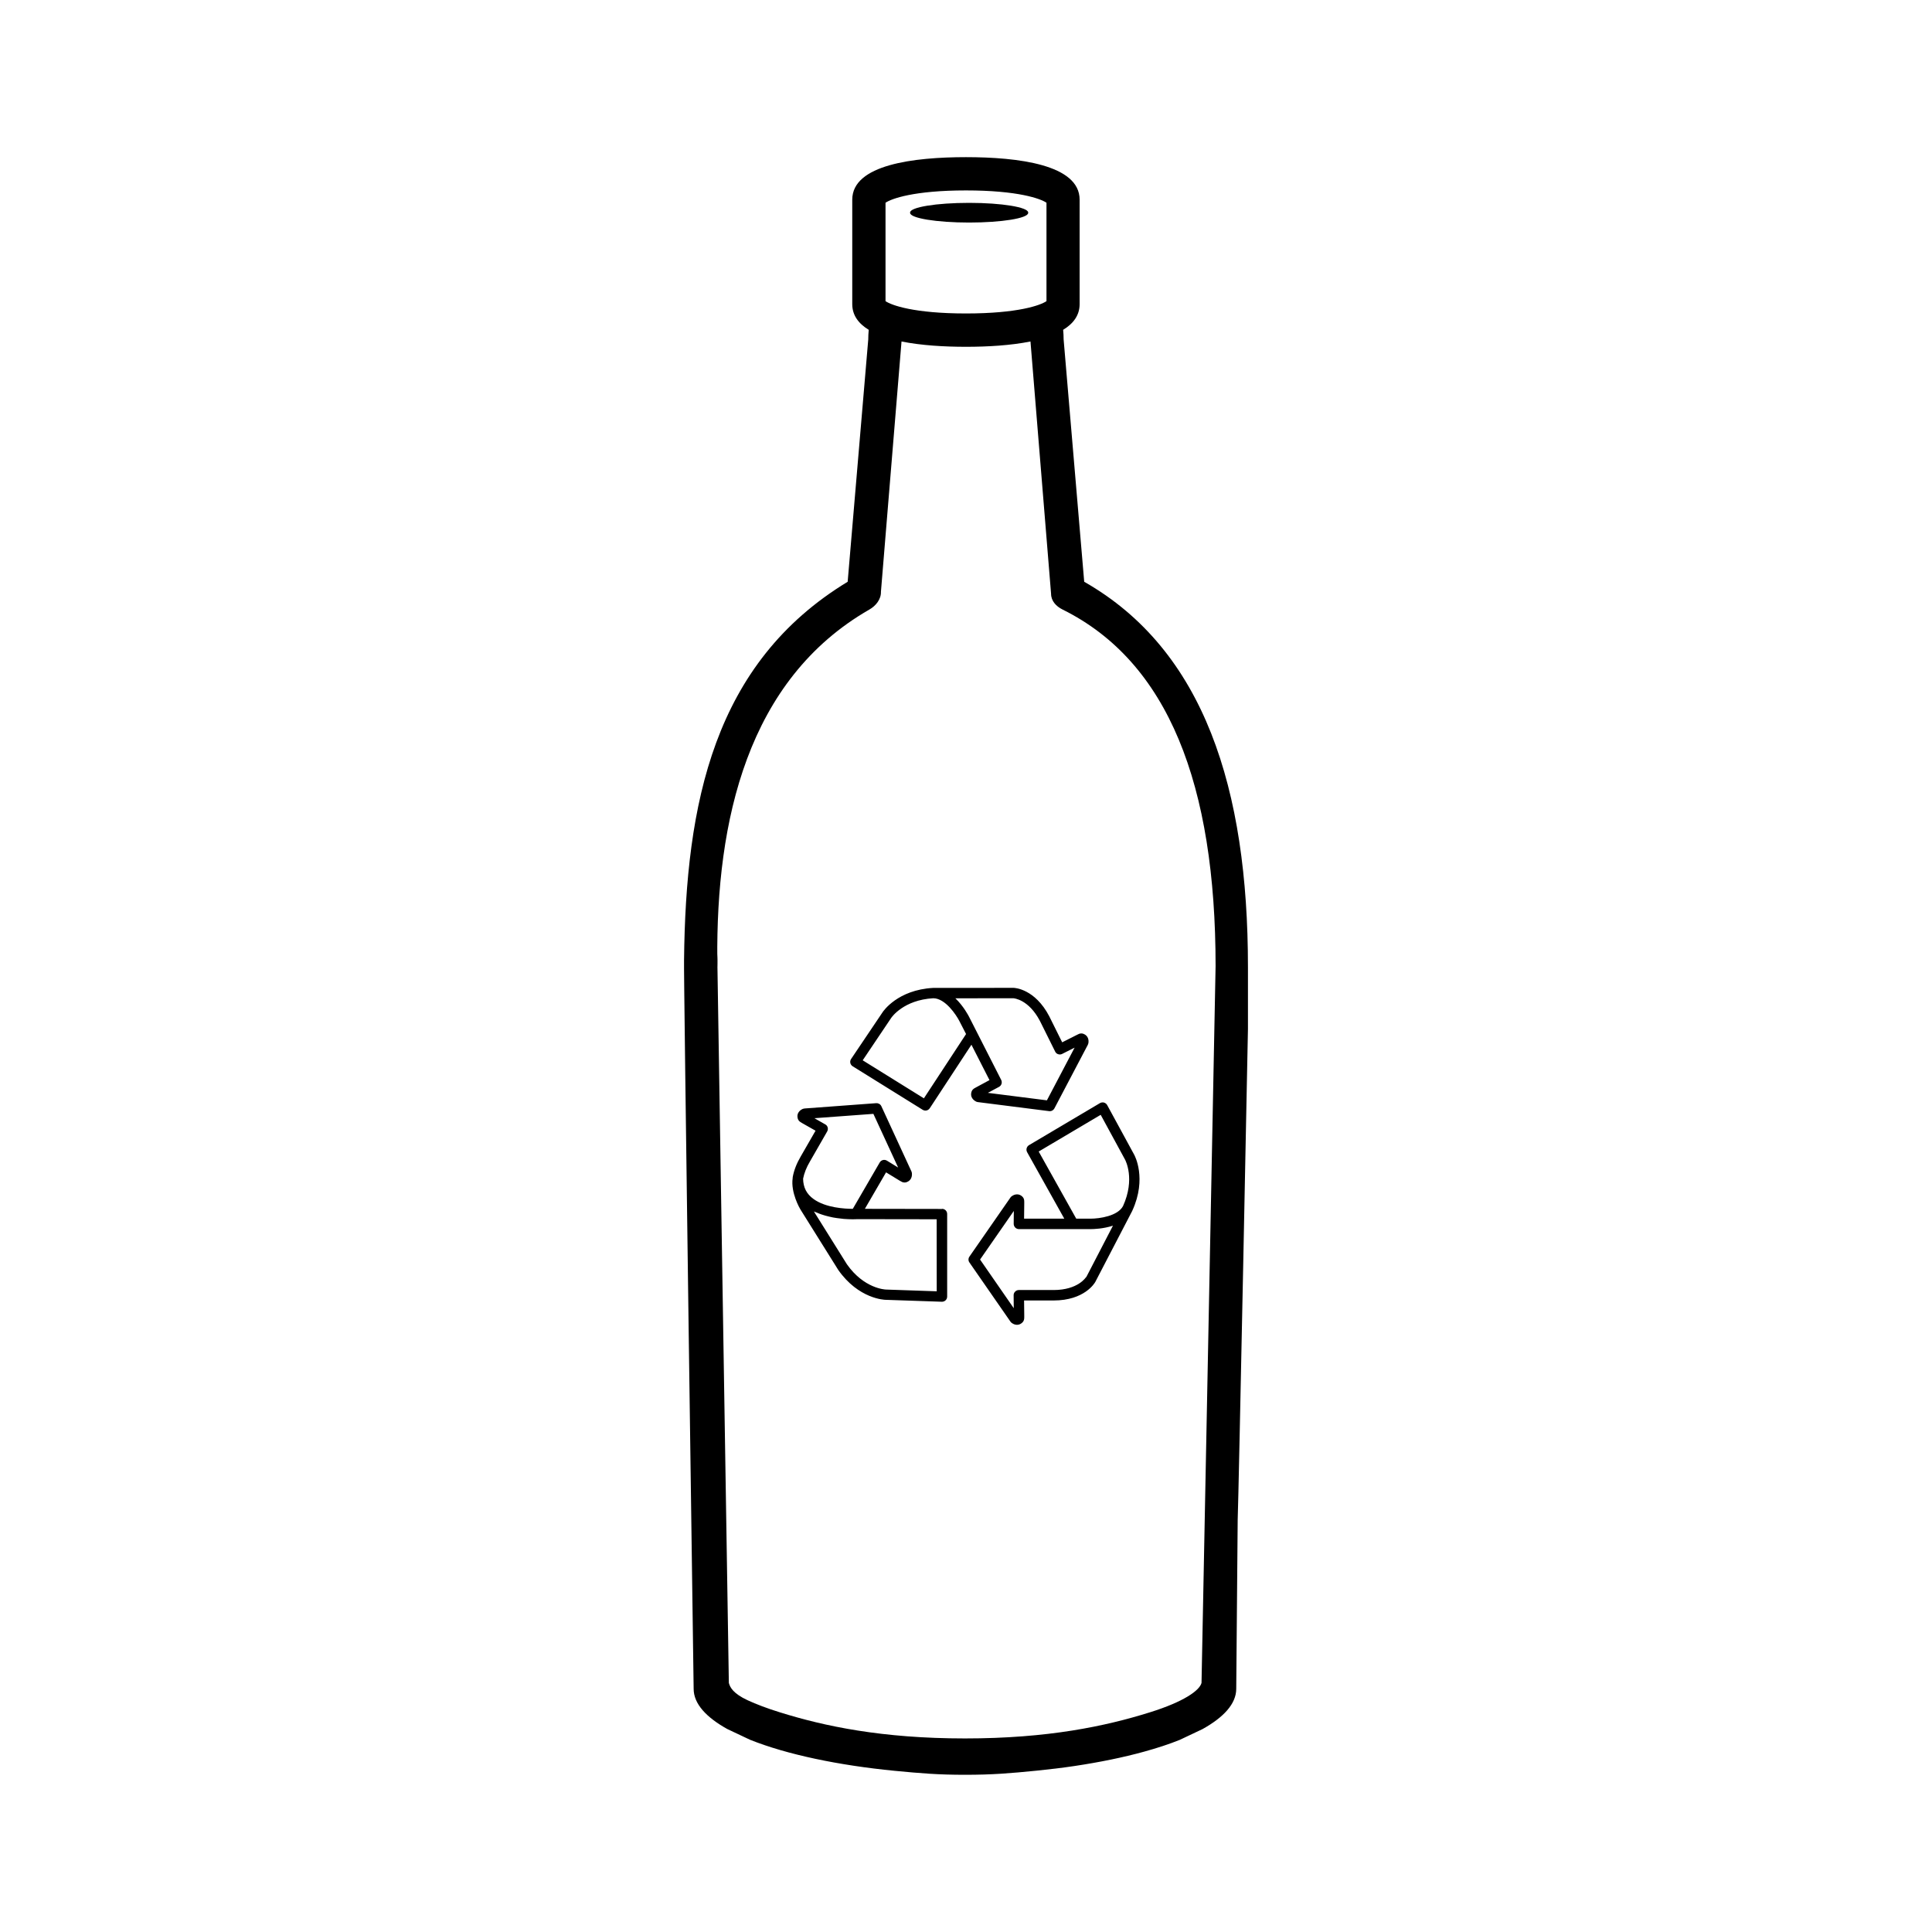
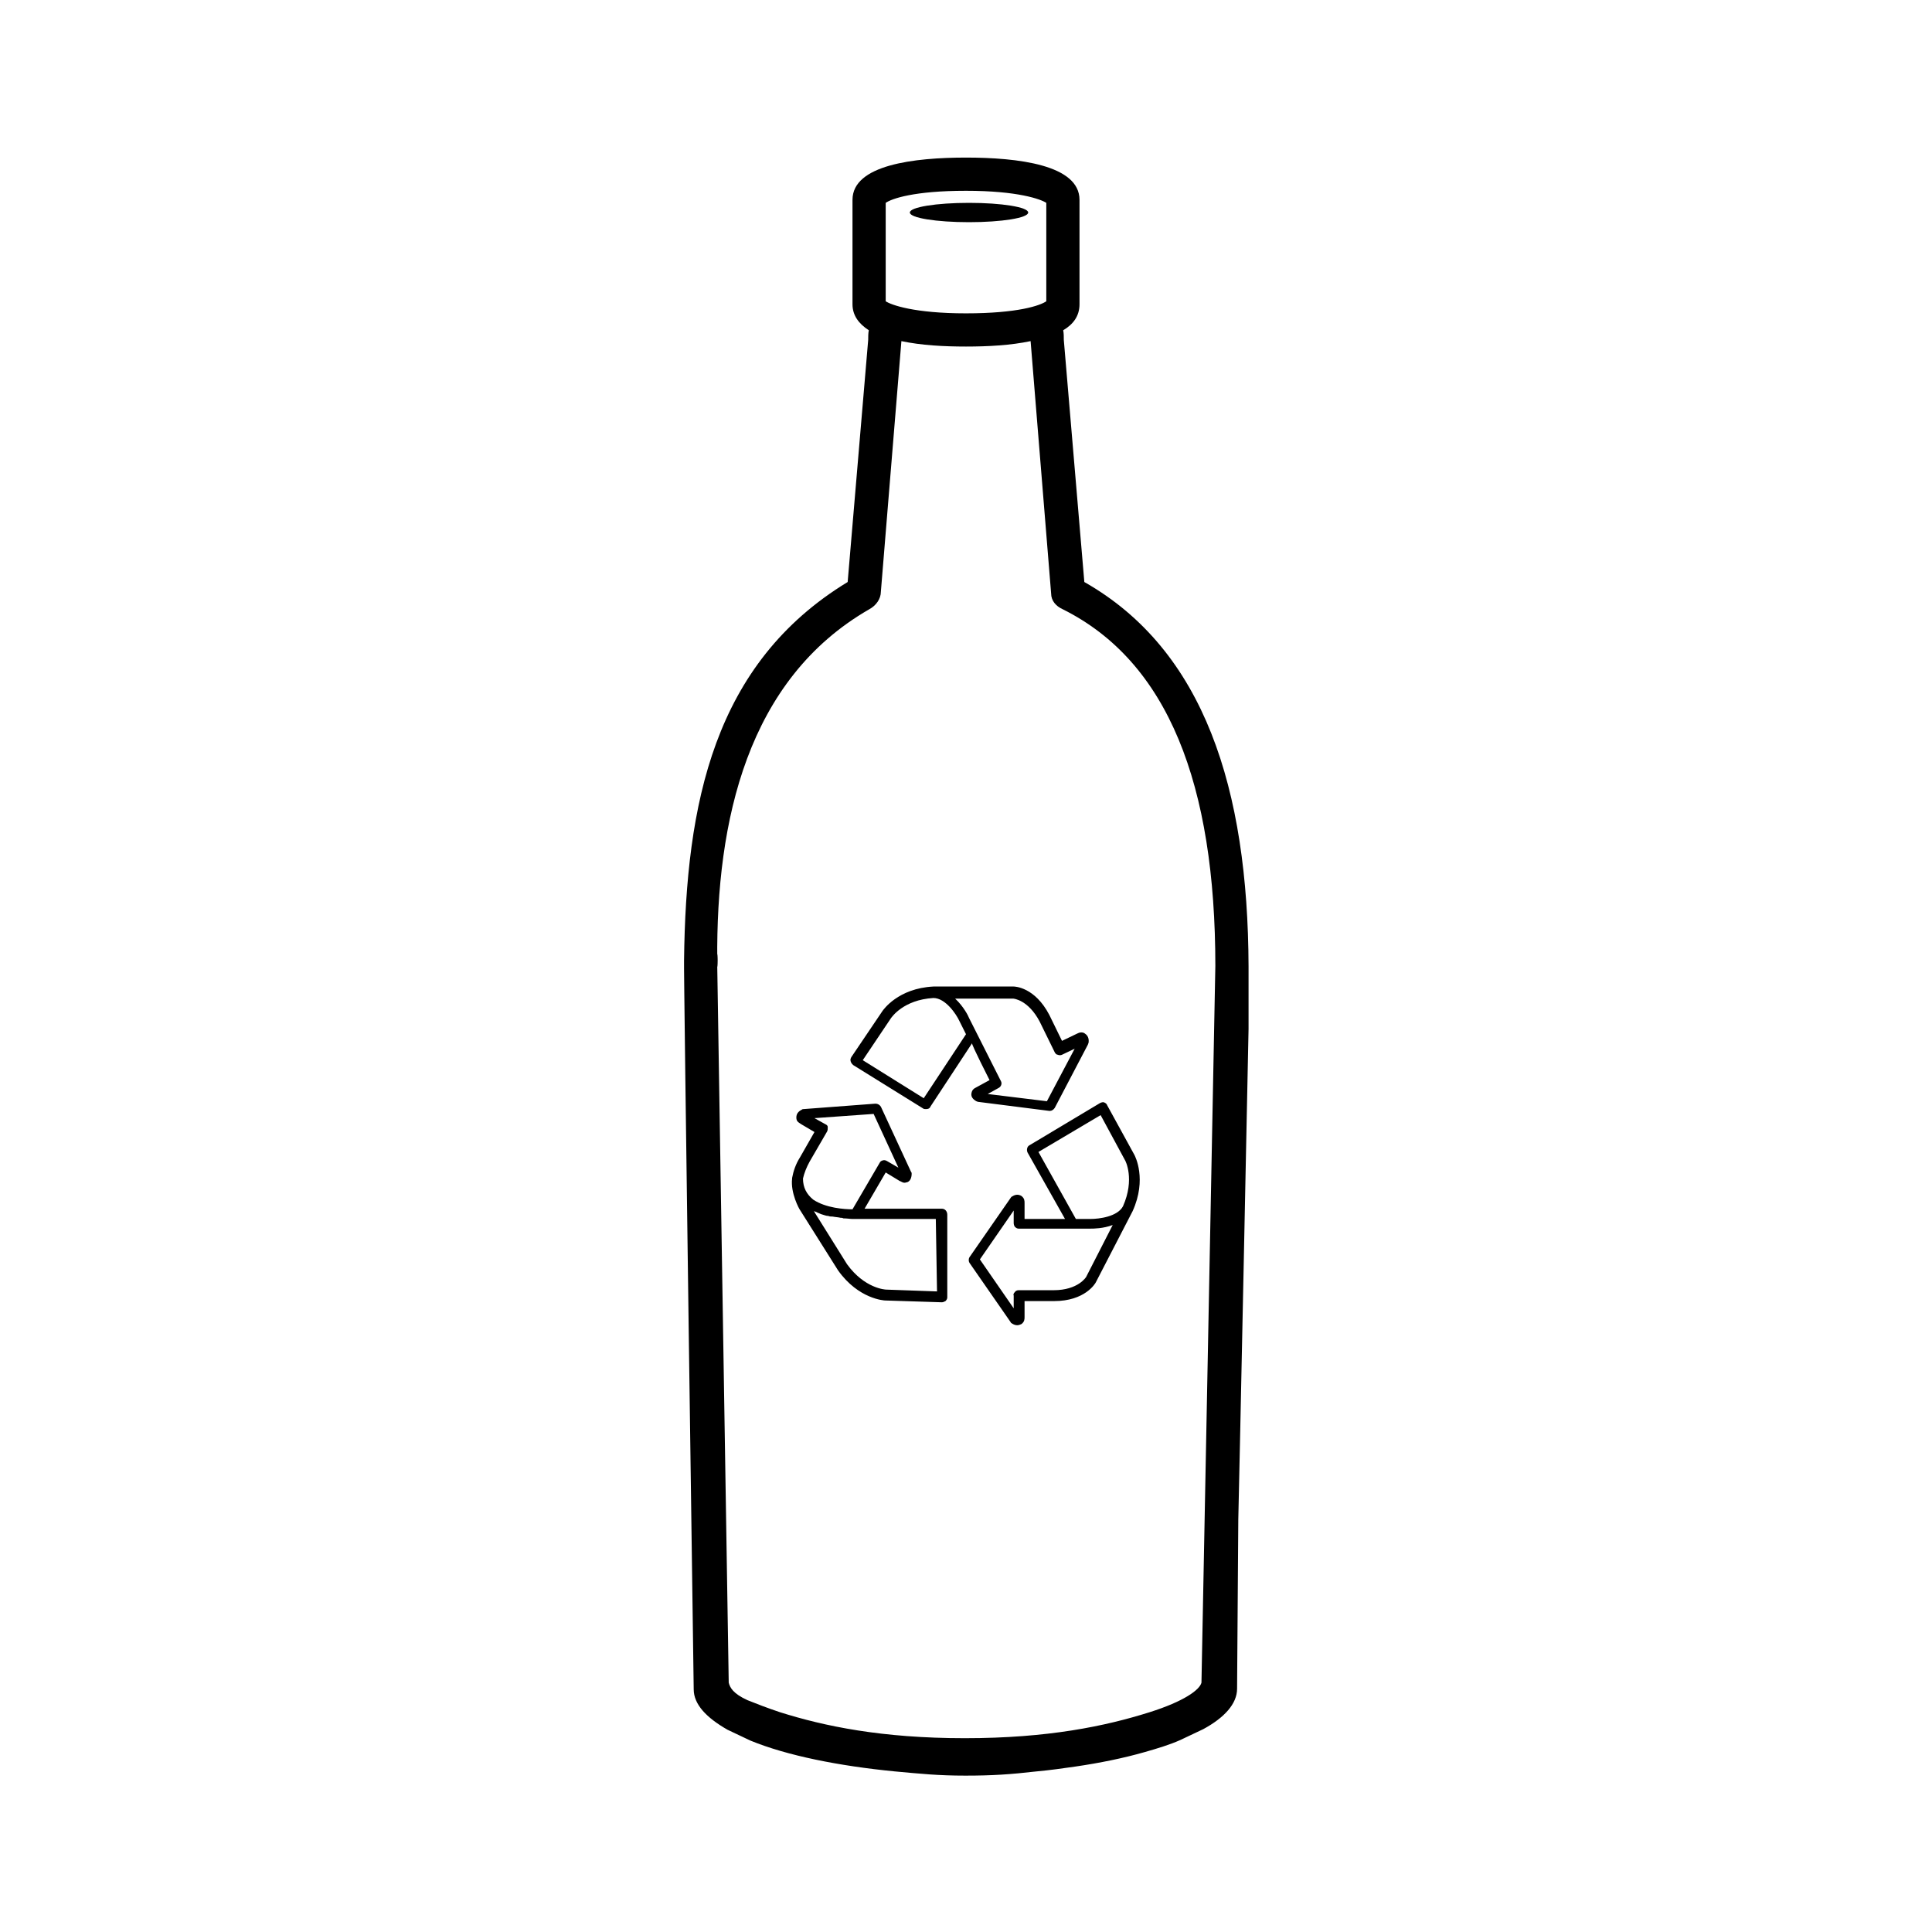
- <svg xmlns="http://www.w3.org/2000/svg" version="1.1" width="32" height="32" viewBox="0 0 32 32">
-   <g>
- </g>
-   <path d="M15.074 3.523c-0 0.001-0 0.002-0 0.003 0 0.088 0.438 0.16 0.978 0.16 0.54 0 0.978-0.071 0.978-0.16 0-0.001-0-0.002-0-0.003 0-0.001 0-0.002 0-0.003 0-0.088-0.438-0.16-0.978-0.16-0.54 0-0.978 0.071-0.978 0.16 0 0.001 0 0.002 0 0.003zM11.881 15.901l0.002 0.109c0.002 0.030 0.002-0.397-0.002-0.109zM17.958 9.637l-0.341-4.015c0-0.054-0.003-0.107-0.008-0.159 0.169-0.103 0.273-0.241 0.273-0.426l-0-1.73c0-0.582-1.024-0.704-1.883-0.704s-1.883 0.122-1.883 0.704v1.73c0 0.185 0.104 0.323 0.273 0.426-0.005 0.052-0.008 0.105-0.008 0.159l-0.341 4.014c-2.22 1.347-2.683 3.67-2.71 6.267-0.011 0.043 0.159 12.069 0.159 12.069 0 0.249 0.21 0.473 0.557 0.666l0.377 0.178c0.614 0.246 1.473 0.424 2.393 0.514 0.439 0.042 0.721 0.066 1.167 0.066 0.452 0 0.74-0.024 1.184-0.068 0.216-0.022 0.429-0.047 0.635-0.078 0.412-0.062 0.801-0.141 1.148-0.237 0.214-0.059 0.414-0.124 0.592-0.196l0.376-0.178c0.348-0.194 0.558-0.418 0.558-0.667l0.024-2.799c0.015-0.334 0.17-8.096 0.17-8.129v-1.027c0-2.947-0.721-5.247-2.712-6.381zM14.667 3.358c0.097-0.067 0.471-0.204 1.333-0.204s1.236 0.137 1.333 0.204v1.63c-0.097 0.067-0.47 0.204-1.333 0.204s-1.236-0.137-1.333-0.204v-1.63zM19.901 27.874c-0.031 0.124-0.289 0.311-0.857 0.488-0.732 0.229-1.684 0.432-3.061 0.432-1.379 0-2.333-0.204-3.064-0.432-0.214-0.066-0.394-0.135-0.537-0.201-0.236-0.11-0.291-0.212-0.31-0.287l-0.189-11.863c-0.001-0.007-0.001-0.039-0.002-0.109-0.022-2.305 0.496-4.646 2.52-5.807 0.107-0.061 0.194-0.171 0.19-0.293l0.341-4.146c0.328 0.066 0.712 0.088 1.068 0.088 0.356 0 0.739-0.022 1.068-0.088l0.341 4.178c0 0.12 0.084 0.209 0.191 0.262 1.753 0.869 2.534 2.906 2.534 5.906l-0.233 11.873zM18.286 18.262c-0.022-0.006-0.046-0.003-0.067 0.009l-1.175 0.696c-0.040 0.024-0.054 0.075-0.032 0.116l0.616 1.102h-0.666l0.003-0.265c0-0.042 0-0.083-0.054-0.118-0.045-0.030-0.104-0.026-0.156 0.013-0.007 0.005-0.014 0.012-0.019 0.020l-0.679 0.978c-0.021 0.030-0.021 0.069 0 0.098l0.679 0.979c0.005 0.008 0.012 0.014 0.019 0.020 0.029 0.022 0.059 0.033 0.090 0.033 0.023 0 0.046-0.007 0.066-0.020 0.054-0.036 0.054-0.076 0.054-0.119l-0.003-0.264h0.488c0.515 0 0.682-0.291 0.691-0.306l0.613-1.179c0-0.001-0-0.002 0-0.003 0-0.001 0.001-0.001 0.002-0.002 0.243-0.534 0.037-0.912 0.029-0.926l-0.447-0.821c-0.011-0.020-0.031-0.035-0.053-0.041zM17.989 21.152c-0.001 0.002-0.131 0.215-0.539 0.215h-0.575c-0.023 0-0.045 0.009-0.061 0.026-0.017 0.016-0.026 0.039-0.025 0.062l0.002 0.213-0.558-0.806 0.559-0.805-0.002 0.213c-0 0.023 0.009 0.045 0.025 0.062 0.016 0.016 0.038 0.026 0.061 0.026h1.19c0.049 0 0.209-0.005 0.368-0.057l-0.443 0.854zM18.601 19.976c-0.087 0.165-0.388 0.209-0.539 0.209h-0.236l-0.622-1.112 1.027-0.608 0.404 0.743c0.006 0.013 0.169 0.319-0.034 0.768zM15.603 20.024l-1.278-0.002 0.351-0.604 0.231 0.141c0.026 0.015 0.046 0.027 0.076 0.027 0.025 0 0.042-0.009 0.052-0.014 0.049-0.024 0.075-0.076 0.069-0.14-0.001-0.010-0.004-0.019-0.007-0.028l-0.499-1.082c-0.015-0.033-0.049-0.052-0.085-0.050l-1.188 0.088c-0.009 0.001-0.018 0.003-0.027 0.006-0.059 0.026-0.093 0.073-0.090 0.128 0.004 0.065 0.038 0.085 0.076 0.107l0.224 0.127-0.244 0.424c-0.068 0.115-0.113 0.23-0.134 0.344v0.001l-0 0.001c-0.001 0.005-0 0.009-0.001 0.014v0.001c-0.035 0.242 0.121 0.508 0.129 0.52l0.626 1.001c0.337 0.481 0.766 0.495 0.783 0.495l0.935 0.032c0.022 0 0.044-0.009 0.060-0.024 0.017-0.016 0.026-0.038 0.026-0.062v-1.366c0.001-0.049-0.038-0.087-0.085-0.087zM13.302 19.522c0.018-0.091 0.055-0.186 0.112-0.282l0.287-0.5c0.011-0.020 0.014-0.044 0.008-0.066-0.006-0.022-0.021-0.041-0.041-0.051l-0.179-0.102 0.977-0.072 0.41 0.889-0.186-0.114c-0.020-0.012-0.044-0.016-0.066-0.010-0.022 0.006-0.042 0.020-0.053 0.040l-0.446 0.768h-0.001c-0.127 0-0.445-0.016-0.647-0.161-0.117-0.083-0.174-0.194-0.175-0.34zM15.517 21.388l-0.844-0.029c-0.015-0.001-0.362-0.016-0.645-0.418l-0.547-0.875c0.017 0.008 0.037 0.013 0.054 0.021 0.024 0.010 0.047 0.020 0.072 0.028 0.042 0.014 0.082 0.026 0.123 0.035 0.023 0.006 0.045 0.011 0.067 0.015 0.045 0.008 0.087 0.014 0.129 0.018 0.017 0.002 0.034 0.005 0.050 0.006 0.055 0.004 0.106 0.006 0.146 0.006 0.023 0 0.042-0.001 0.054-0.001l0.014-0.001 1.324 0.002 0.001 1.191zM16.389 17.89l-0.224 0.121c-0.036 0.019-0.073 0.038-0.080 0.102-0.006 0.055 0.026 0.104 0.083 0.133 0.008 0.004 0.018 0.006 0.027 0.008l1.182 0.15c0.004 0 0.007 0.001 0.011 0.001 0.032 0 0.061-0.018 0.076-0.046l0.554-1.054c0.004-0.008 0.007-0.017 0.009-0.026 0.011-0.064-0.012-0.118-0.060-0.145-0.011-0.006-0.030-0.017-0.057-0.017-0.028 0-0.047 0.010-0.071 0.023l-0.246 0.124-0.214-0.431c-0.238-0.456-0.574-0.471-0.591-0.471l-1.334 0.001c-0.587 0.032-0.826 0.388-0.835 0.402l-0.522 0.775c-0.013 0.019-0.018 0.043-0.013 0.066s0.019 0.042 0.039 0.055l1.16 0.721c0.014 0.009 0.030 0.013 0.045 0.013 0.028 0 0.055-0.014 0.072-0.039l0.69-1.052 0.299 0.586zM15.303 18.192l-1.014-0.63 0.472-0.702c0.008-0.012 0.205-0.298 0.698-0.326 0.198 0.002 0.379 0.275 0.433 0.381l0.109 0.212-0.698 1.064zM15.822 16.535l0.962-0.001c0.010 0.001 0.253 0.018 0.441 0.377l0.252 0.507c0.010 0.021 0.028 0.037 0.050 0.043 0.022 0.007 0.045 0.006 0.066-0.005l0.206-0.104-0.459 0.873-0.978-0.124 0.185-0.099c0.041-0.022 0.057-0.073 0.036-0.115l-0.534-1.049c-0.006-0.011-0.088-0.172-0.225-0.303z" fill="#000000" />
+ <svg xmlns="http://www.w3.org/2000/svg" version="1.1" id="Layer_1" x="0px" y="0px" viewBox="0 0 32 32" style="enable-background:new 0 0 32 32;" xml:space="preserve">
+   <path d="M15.07,3.52C15.07,3.52,15.07,3.53,15.07,3.52c0,0.09,0.44,0.16,0.98,0.16c0.54,0,0.98-0.07,0.98-0.16c0,0,0,0,0,0s0,0,0,0  c0-0.09-0.44-0.16-0.98-0.16C15.51,3.36,15.07,3.43,15.07,3.52C15.07,3.52,15.07,3.52,15.07,3.52z M11.88,15.9l0,0.11  C11.89,16.04,11.89,15.61,11.88,15.9z M17.96,9.64l-0.34-4.01c0-0.05,0-0.11-0.01-0.16c0.17-0.1,0.27-0.24,0.27-0.43V3.31  c0-0.58-1.02-0.7-1.88-0.7s-1.88,0.12-1.88,0.7v1.73c0,0.18,0.1,0.32,0.27,0.43c-0.01,0.05-0.01,0.11-0.01,0.16l-0.34,4.01  c-2.22,1.35-2.68,3.67-2.71,6.27c-0.01,0.04,0.16,12.07,0.16,12.07c0,0.25,0.21,0.47,0.56,0.67l0.38,0.18  c0.61,0.25,1.47,0.42,2.39,0.51c0.44,0.04,0.72,0.07,1.17,0.07c0.45,0,0.74-0.02,1.18-0.07c0.22-0.02,0.43-0.05,0.64-0.08  c0.41-0.06,0.8-0.14,1.15-0.24c0.21-0.06,0.41-0.12,0.59-0.2l0.38-0.18c0.35-0.19,0.56-0.42,0.56-0.67l0.02-2.8  c0.01-0.33,0.17-8.1,0.17-8.13v-1.03C20.67,13.07,19.95,10.77,17.96,9.64L17.96,9.64z M14.67,3.36c0.1-0.07,0.47-0.2,1.33-0.2  c0.86,0,1.24,0.14,1.33,0.2v1.63c-0.1,0.07-0.47,0.2-1.33,0.2s-1.24-0.14-1.33-0.2C14.67,4.99,14.67,3.36,14.67,3.36z M19.9,27.87  c-0.03,0.12-0.29,0.31-0.86,0.49c-0.73,0.23-1.68,0.43-3.06,0.43c-1.38,0-2.33-0.2-3.06-0.43c-0.21-0.07-0.39-0.14-0.54-0.2  c-0.24-0.11-0.29-0.21-0.31-0.29l-0.19-11.86c0-0.01,0-0.04,0-0.11c-0.02-2.31,0.5-4.65,2.52-5.81c0.11-0.06,0.19-0.17,0.19-0.29  l0.34-4.15c0.33,0.07,0.71,0.09,1.07,0.09c0.36,0,0.74-0.02,1.07-0.09l0.34,4.18c0,0.12,0.08,0.21,0.19,0.26  c1.75,0.87,2.53,2.91,2.53,5.91L19.9,27.87L19.9,27.87z M18.29,18.26c-0.02-0.01-0.05,0-0.07,0.01l-1.17,0.7  c-0.04,0.02-0.05,0.08-0.03,0.12l0.62,1.1h-0.67l0-0.26c0-0.04,0-0.08-0.05-0.12c-0.05-0.03-0.1-0.03-0.16,0.01  c-0.01,0-0.01,0.01-0.02,0.02l-0.68,0.98c-0.02,0.03-0.02,0.07,0,0.1l0.68,0.98c0,0.01,0.01,0.01,0.02,0.02  c0.03,0.02,0.06,0.03,0.09,0.03c0.02,0,0.05-0.01,0.07-0.02c0.05-0.04,0.05-0.08,0.05-0.12l0-0.26h0.49c0.51,0,0.68-0.29,0.69-0.31  l0.61-1.18c0,0,0,0,0,0s0,0,0,0c0.24-0.53,0.04-0.91,0.03-0.93l-0.45-0.82C18.33,18.28,18.31,18.27,18.29,18.26L18.29,18.26z   M17.99,21.15c0,0-0.13,0.22-0.54,0.22h-0.58c-0.02,0-0.05,0.01-0.06,0.03c-0.02,0.02-0.03,0.04-0.02,0.06l0,0.21l-0.56-0.81  l0.56-0.81l0,0.21c0,0.02,0.01,0.05,0.02,0.06c0.02,0.02,0.04,0.03,0.06,0.03h1.19c0.05,0,0.21,0,0.37-0.06L17.99,21.15L17.99,21.15  z M18.6,19.98c-0.09,0.17-0.39,0.21-0.54,0.21h-0.24l-0.62-1.11l1.03-0.61l0.4,0.74C18.64,19.22,18.8,19.53,18.6,19.98z M15.6,20.02  l-1.28,0l0.35-0.6l0.23,0.14c0.03,0.01,0.05,0.03,0.08,0.03c0.02,0,0.04-0.01,0.05-0.01c0.05-0.02,0.07-0.08,0.07-0.14  c0-0.01,0-0.02-0.01-0.03l-0.5-1.08c-0.02-0.03-0.05-0.05-0.09-0.05l-1.19,0.09c-0.01,0-0.02,0-0.03,0.01  c-0.06,0.03-0.09,0.07-0.09,0.13c0,0.07,0.04,0.08,0.08,0.11l0.22,0.13l-0.24,0.42c-0.07,0.11-0.11,0.23-0.13,0.34v0v0  c0,0,0,0.01,0,0.01v0c-0.03,0.24,0.12,0.51,0.13,0.52l0.63,1c0.34,0.48,0.77,0.5,0.78,0.5l0.94,0.03c0.02,0,0.04-0.01,0.06-0.02  c0.02-0.02,0.03-0.04,0.03-0.06v-1.37C15.69,20.06,15.65,20.02,15.6,20.02L15.6,20.02z M13.3,19.52c0.02-0.09,0.06-0.19,0.11-0.28  l0.29-0.5c0.01-0.02,0.01-0.04,0.01-0.07s-0.02-0.04-0.04-0.05l-0.18-0.1l0.98-0.07l0.41,0.89l-0.19-0.11  c-0.02-0.01-0.04-0.02-0.07-0.01s-0.04,0.02-0.05,0.04l-0.45,0.77h0c-0.13,0-0.44-0.02-0.65-0.16C13.36,19.78,13.3,19.67,13.3,19.52  L13.3,19.52z M15.52,21.39l-0.84-0.03c-0.02,0-0.36-0.02-0.65-0.42l-0.55-0.88c0.02,0.01,0.04,0.01,0.05,0.02  c0.02,0.01,0.05,0.02,0.07,0.03c0.04,0.01,0.08,0.03,0.12,0.03c0.02,0.01,0.05,0.01,0.07,0.01c0.05,0.01,0.09,0.01,0.13,0.02  c0.02,0,0.03,0,0.05,0.01c0.06,0,0.11,0.01,0.15,0.01c0.02,0,0.04,0,0.05,0l0.01,0l1.32,0L15.52,21.39L15.52,21.39z M16.39,17.89  l-0.22,0.12c-0.04,0.02-0.07,0.04-0.08,0.1c-0.01,0.06,0.03,0.1,0.08,0.13c0.01,0,0.02,0.01,0.03,0.01l1.18,0.15c0,0,0.01,0,0.01,0  c0.03,0,0.06-0.02,0.08-0.05l0.55-1.05c0-0.01,0.01-0.02,0.01-0.03c0.01-0.06-0.01-0.12-0.06-0.15c-0.01-0.01-0.03-0.02-0.06-0.02  c-0.03,0-0.05,0.01-0.07,0.02l-0.25,0.12l-0.21-0.43c-0.24-0.46-0.57-0.47-0.59-0.47l-1.33,0c-0.59,0.03-0.83,0.39-0.84,0.4  l-0.52,0.77c-0.01,0.02-0.02,0.04-0.01,0.07s0.02,0.04,0.04,0.06l1.16,0.72c0.01,0.01,0.03,0.01,0.05,0.01  c0.03,0,0.06-0.01,0.07-0.04l0.69-1.05C16.09,17.3,16.39,17.89,16.39,17.89z M15.3,18.19l-1.01-0.63l0.47-0.7  c0.01-0.01,0.2-0.3,0.7-0.33c0.2,0,0.38,0.27,0.43,0.38L16,17.13L15.3,18.19L15.3,18.19z M15.82,16.54l0.96,0  c0.01,0,0.25,0.02,0.44,0.38l0.25,0.51c0.01,0.02,0.03,0.04,0.05,0.04c0.02,0.01,0.05,0.01,0.07,0l0.21-0.1l-0.46,0.87l-0.98-0.12  l0.18-0.1c0.04-0.02,0.06-0.07,0.04-0.11l-0.53-1.05C16.04,16.83,15.96,16.67,15.82,16.54L15.82,16.54z" />
</svg>
